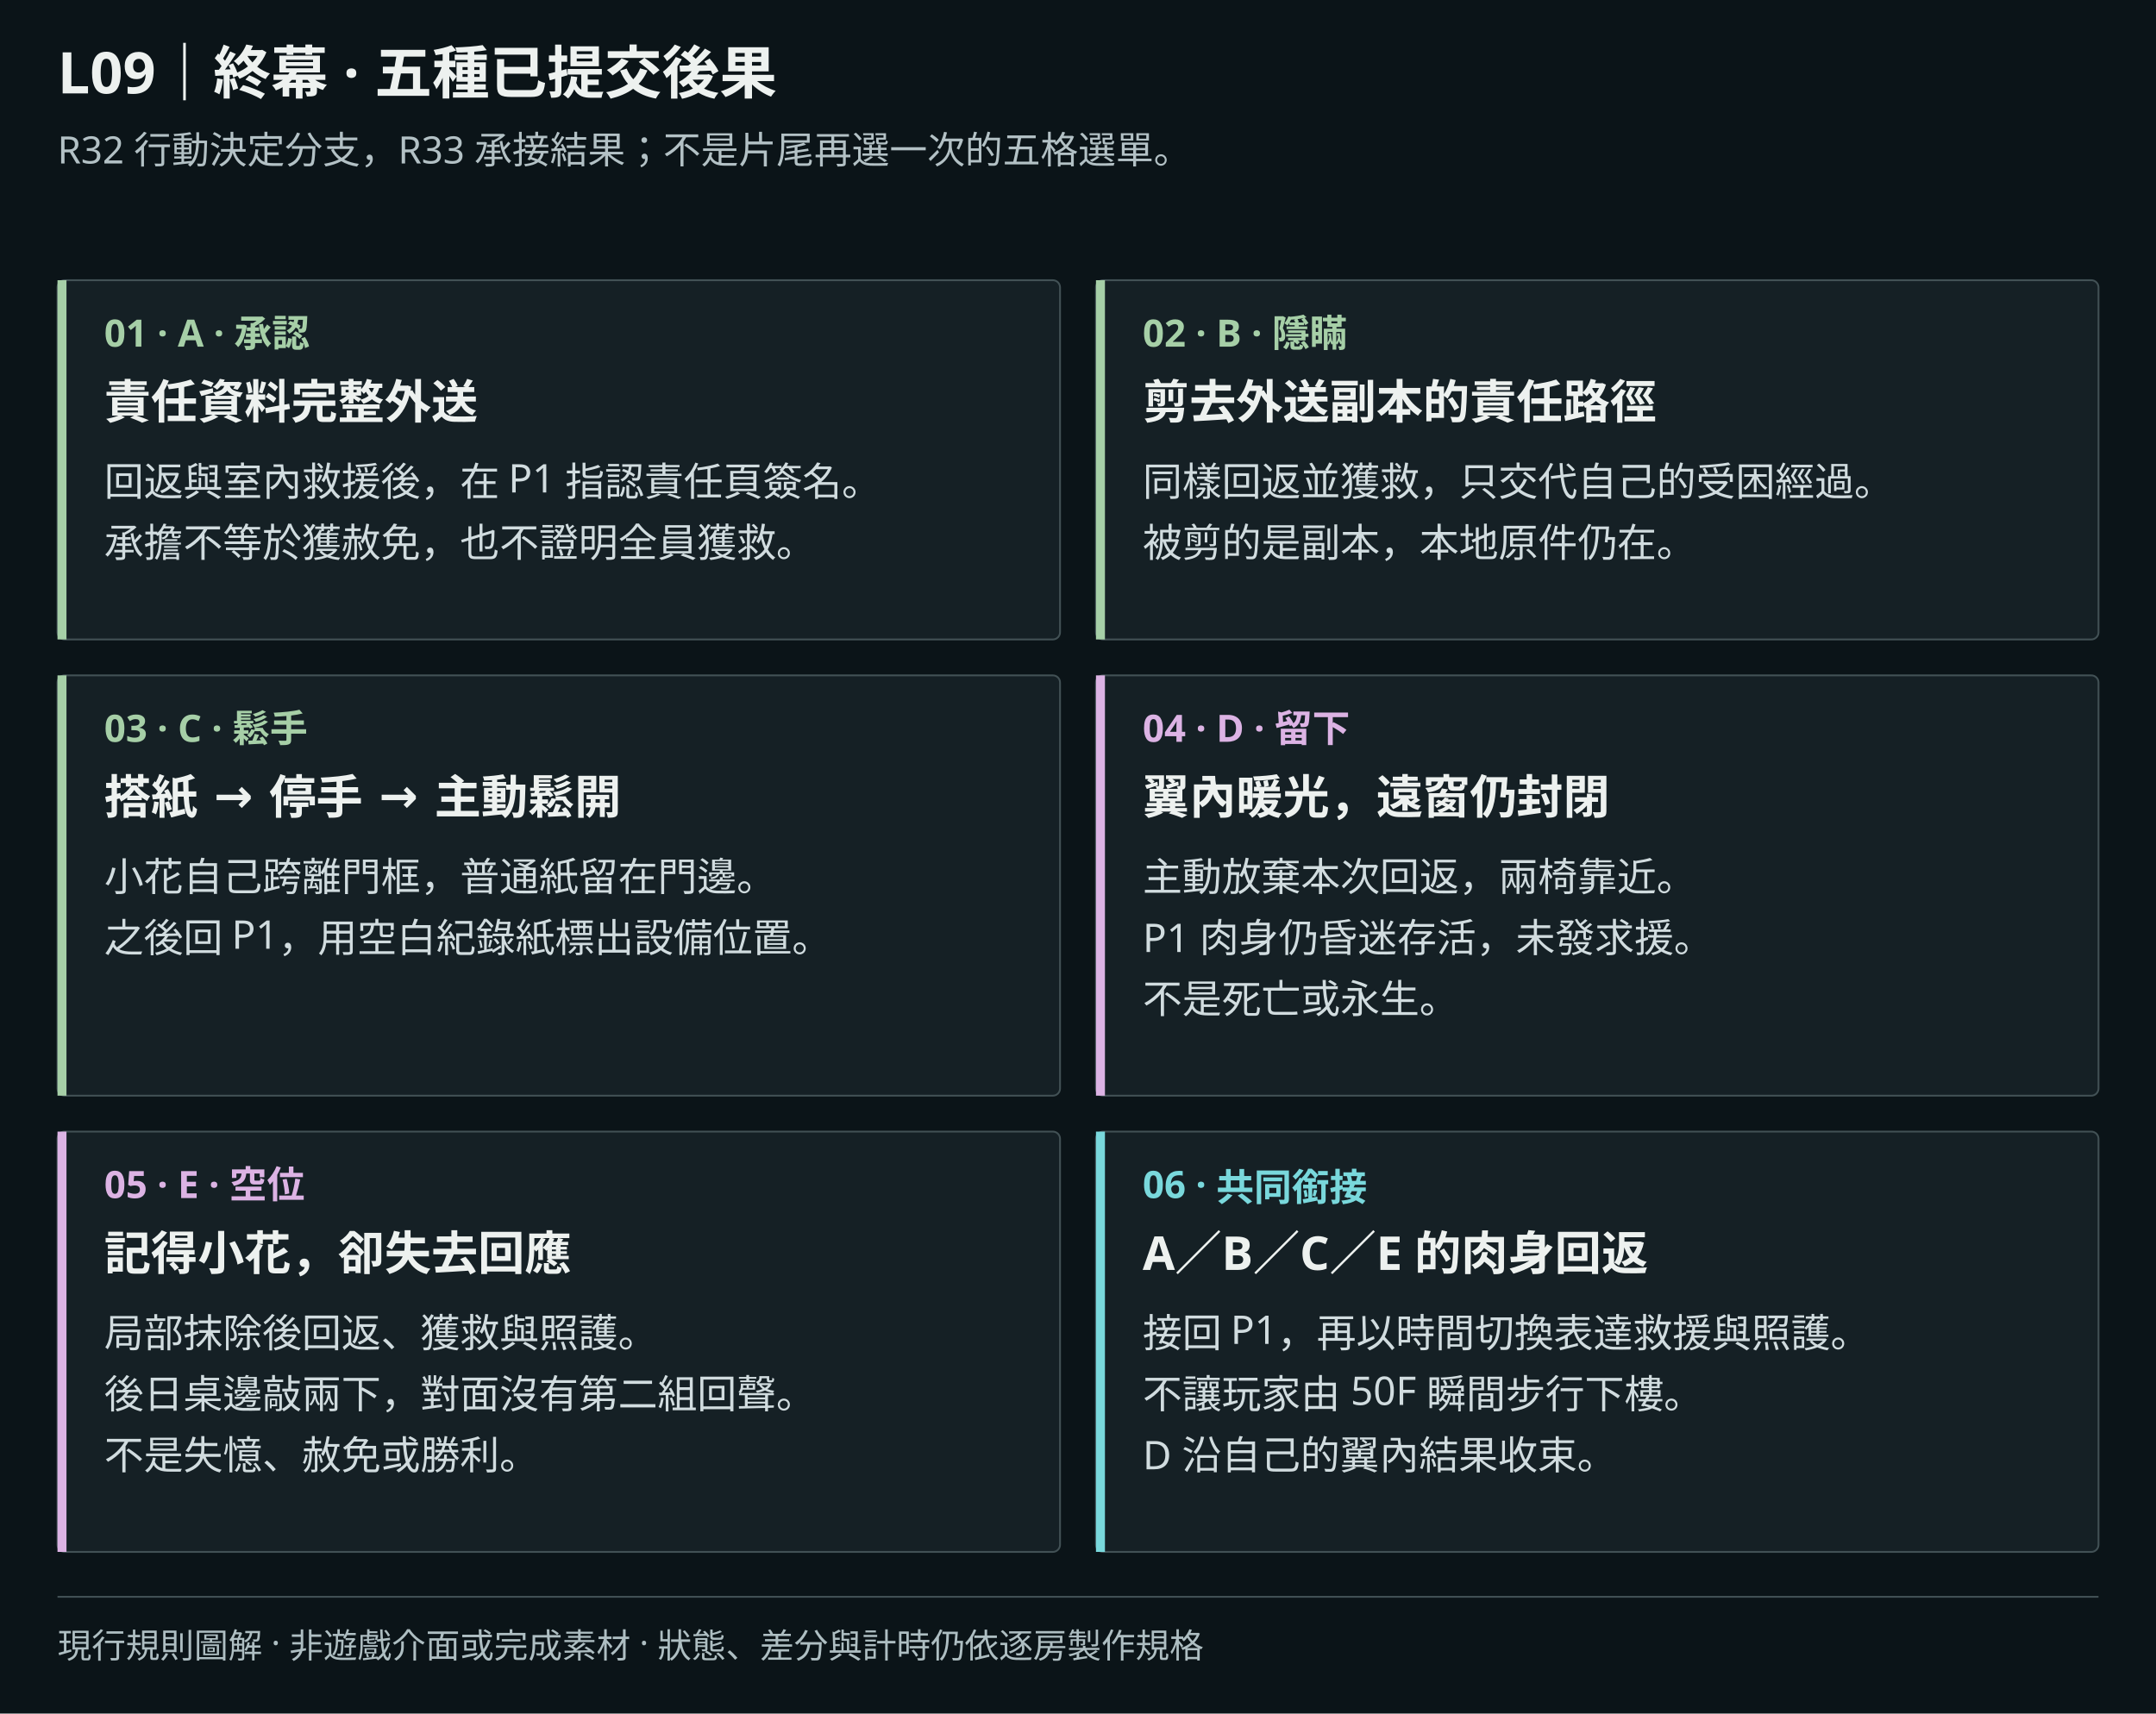
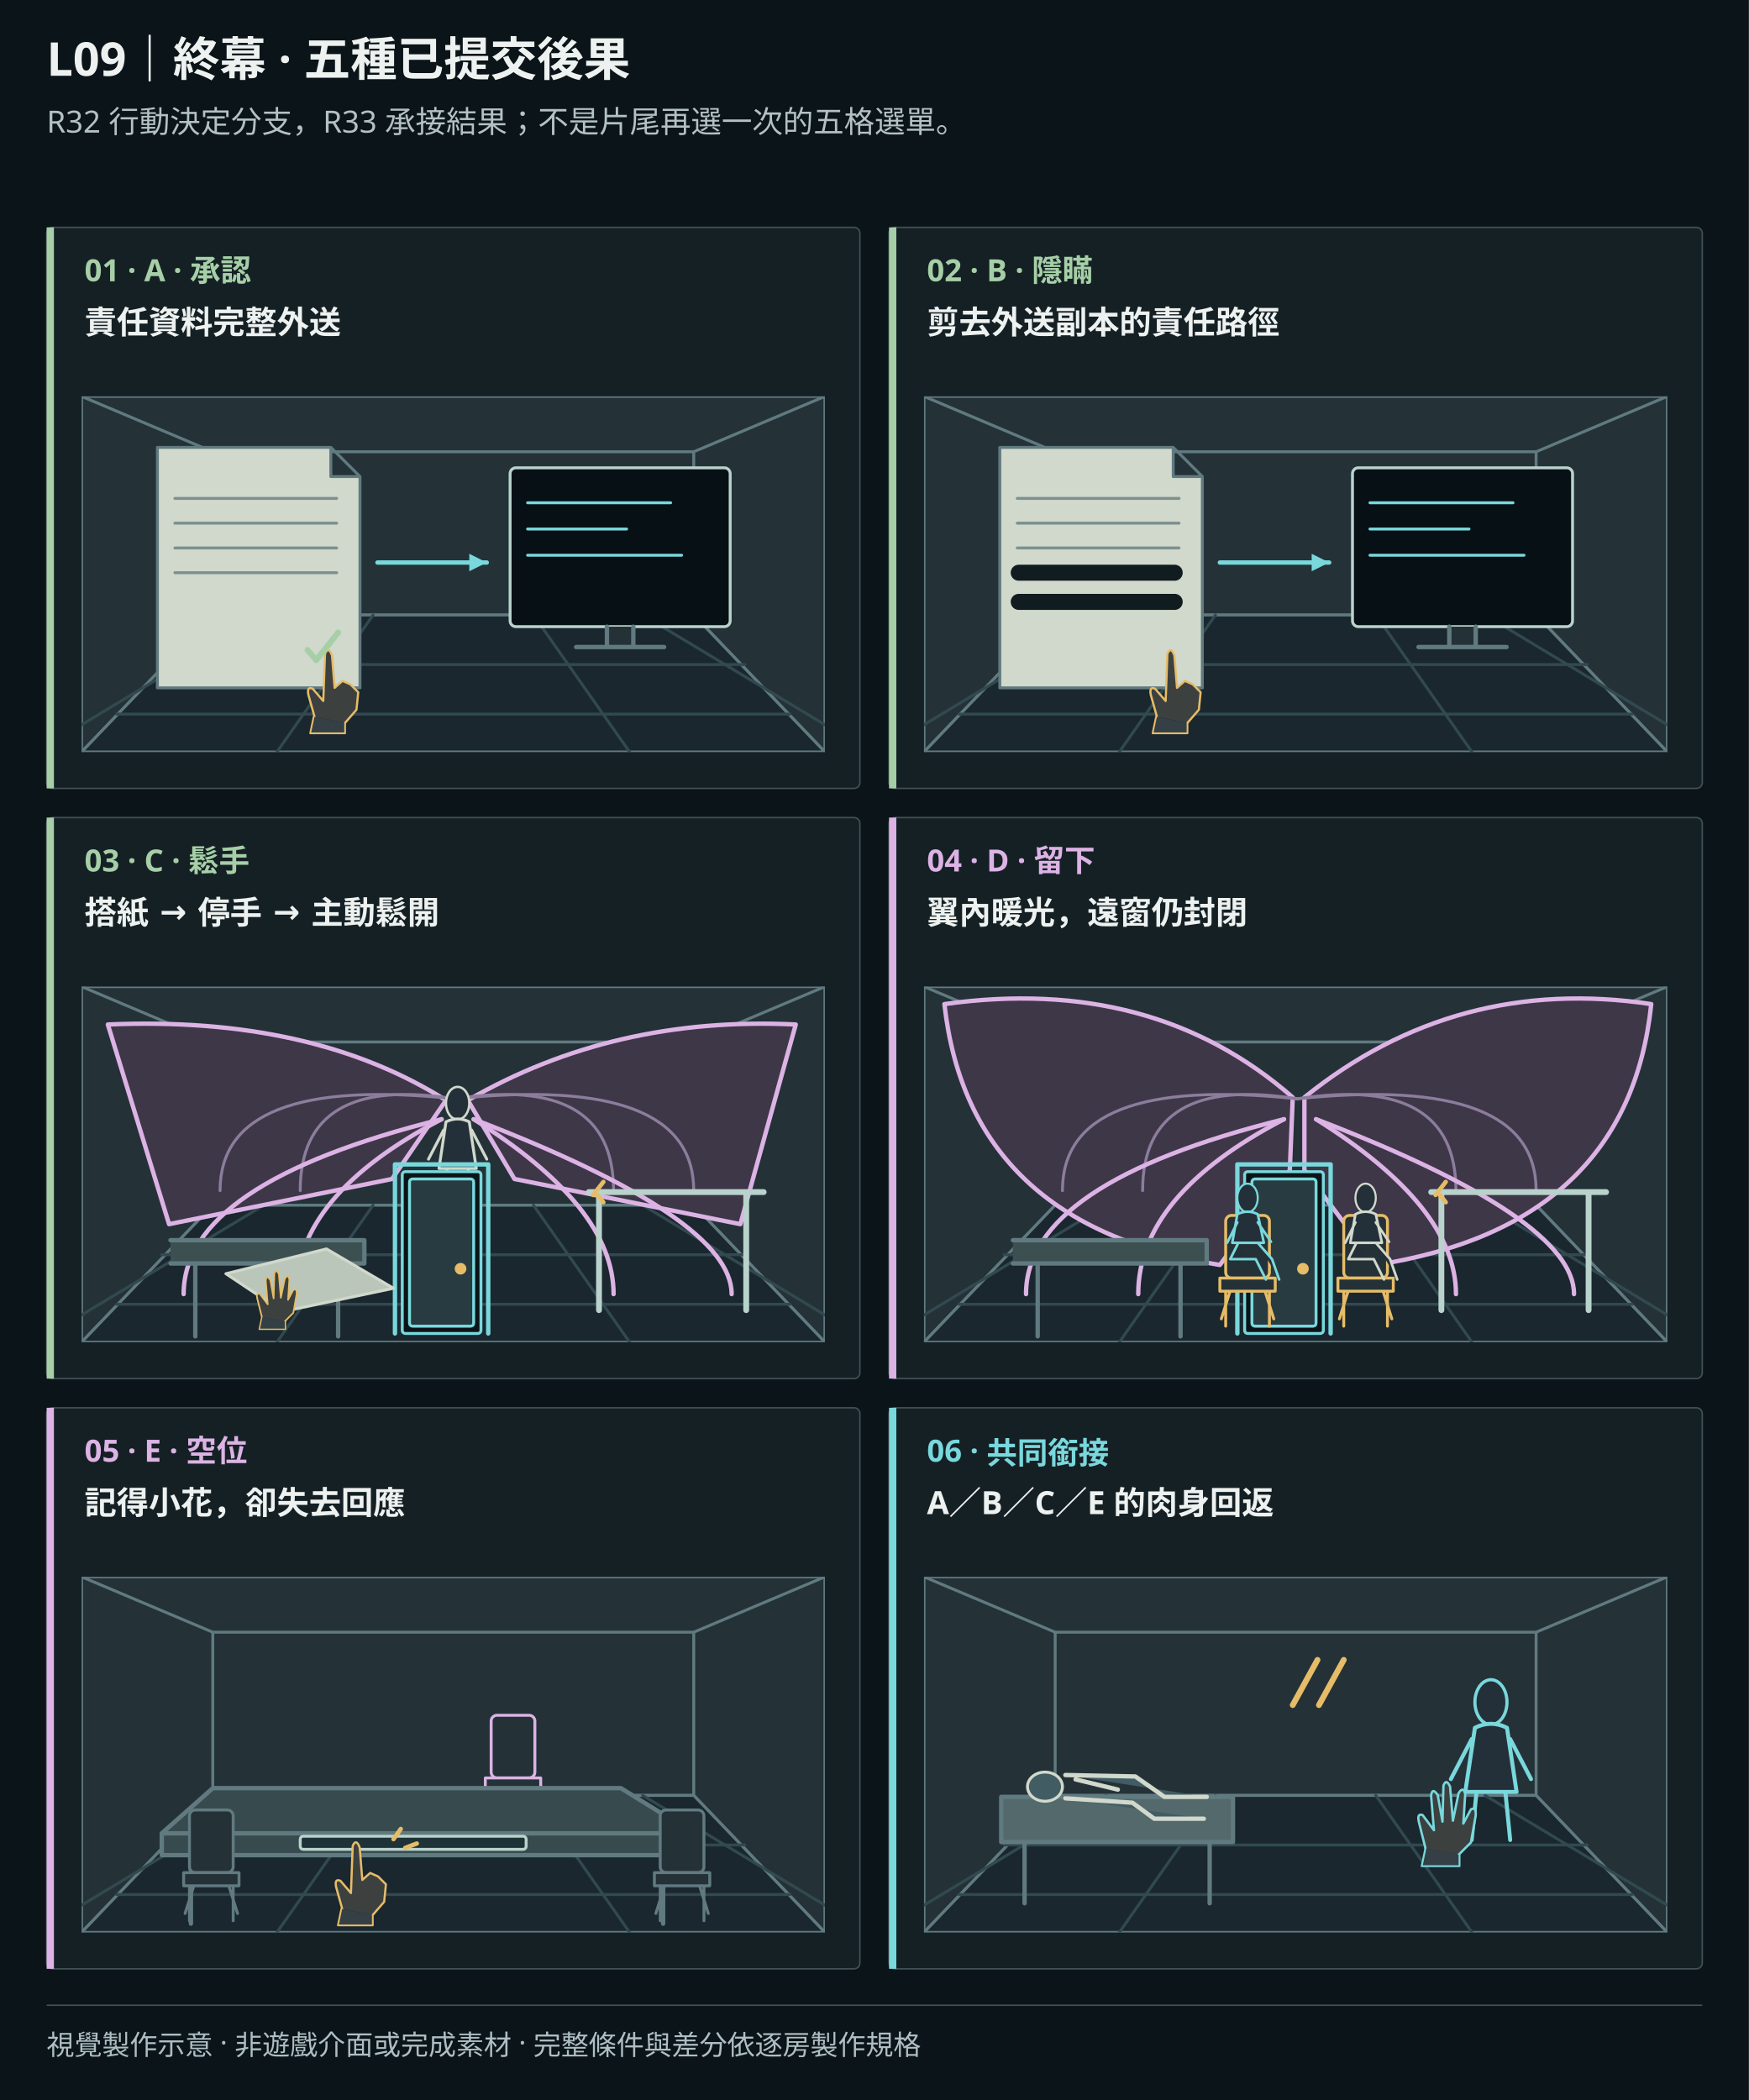
- <svg xmlns="http://www.w3.org/2000/svg" width="1200" height="954" viewBox="0 0 1200 954" role="img" aria-labelledby="title desc">
-   <style>text{font-family:"Microsoft JhengHei","Noto Sans TC",sans-serif;letter-spacing:0}.title{font-size:32px;font-weight:700;fill:#edf1ef}.subtitle{font-size:21px;fill:#b3c1c5}.phase{font-size:21px;font-weight:700}.panel-title{font-size:26px;font-weight:700;fill:#edf1ef}.body{font-size:22px;fill:#d1dcdf}.footer{font-size:19px;fill:#aebec2}</style>
-   <rect width="1200" height="954" fill="#0b1418" />
+ <svg xmlns="http://www.w3.org/2000/svg" width="1200" height="1441" viewBox="0 0 1200 1441" role="img" aria-labelledby="title desc" data-layout="visual-v1">
+   <defs>
+     <marker id="vis-arrow-teal" viewBox="0 0 10 10" refX="9" refY="5" markerWidth="5" markerHeight="5" orient="auto">
+       <path d="M1 1L9 5L1 9Z" fill="#79d8dc" />
+     </marker>
+     <marker id="vis-arrow-gold" viewBox="0 0 10 10" refX="9" refY="5" markerWidth="5" markerHeight="5" orient="auto">
+       <path d="M1 1L9 5L1 9Z" fill="#e6bc68" />
+     </marker>
+     <marker id="vis-arrow-red" viewBox="0 0 10 10" refX="9" refY="5" markerWidth="5" markerHeight="5" orient="auto">
+       <path d="M1 1L9 5L1 9Z" fill="#ffa18b" />
+     </marker>
+     <clipPath id="visual-l09-0">
+       <rect width="510" height="244" />
+     </clipPath>
+     <clipPath id="visual-l09-1">
+       <rect width="510" height="244" />
+     </clipPath>
+     <clipPath id="visual-l09-2">
+       <rect width="510" height="244" />
+     </clipPath>
+     <clipPath id="visual-l09-3">
+       <rect width="510" height="244" />
+     </clipPath>
+     <clipPath id="visual-l09-4">
+       <rect width="510" height="244" />
+     </clipPath>
+     <clipPath id="visual-l09-5">
+       <rect width="510" height="244" />
+     </clipPath>
+   </defs>
+   <style>text{font-family:"Microsoft JhengHei","Noto Sans TC",sans-serif;letter-spacing:0}.title{font-size:32px;font-weight:700;fill:#edf1ef}.subtitle{font-size:21px;fill:#b3c1c5}.phase{font-size:21px;font-weight:700}.panel-title{font-size:22px;font-weight:700;fill:#edf1ef}.footer{font-size:19px;fill:#aebec2}</style>
+   <rect width="1200" height="1441" fill="#0b1418" />
  <text class="title" x="32" y="52">L09｜終幕 · 五種已提交後果</text>
  <text class="subtitle" x="32" y="91">R32 行動決定分支，R33 承接結果；不是片尾再選一次的五格選單。</text>
  <g data-panel="1">
-     <rect x="32" y="156" width="558" height="200" rx="4" fill="#152025" stroke="#425155" />
-     <rect x="32" y="156" width="5" height="200" fill="#a6cfa7" />
+     <rect x="32" y="156" width="558" height="385" rx="4" fill="#152025" stroke="#425155" />
+     <rect x="32" y="156" width="5" height="385" fill="#a6cfa7" />
    <text class="phase" x="58" y="193" fill="#a6cfa7">01 · A · 承認</text>
-     <text class="panel-title" x="58" y="233">責任資料完整外送</text>
-     <text class="body" x="58" y="276">回返與室內救援後，在 P1 指認責任頁簽名。</text>
-     <text class="body" x="58" y="310">承擔不等於獲赦免，也不證明全員獲救。</text>
+     <text class="panel-title" x="58" y="229">責任資料完整外送</text>
+     <g transform="translate(56 272)" clip-path="url(#visual-l09-0)">
+       <g data-visual="L09" data-step="1">
+         <rect x="0" y="0" width="510" height="244" rx="2" fill="#243238" stroke="#607a80" stroke-width="2" />
+         <path d="M0 0L90 38H420L510 0M90 38V150L0 244M420 38V150L510 244M90 150H420" fill="none" stroke="#607a80" stroke-width="2" stroke-linecap="round" stroke-linejoin="round" />
+         <path d="M0 244L90 150H420L510 244Z" fill="#1a272e" stroke="#607a80" stroke-width="2" stroke-linecap="round" stroke-linejoin="round" />
+         <path d="M125 150L-31 244" fill="none" stroke="#31494f" stroke-width="2" stroke-linecap="round" stroke-linejoin="round" />
+         <path d="M200 150L134 244" fill="none" stroke="#31494f" stroke-width="2" stroke-linecap="round" stroke-linejoin="round" />
+         <path d="M310 150L376 244" fill="none" stroke="#31494f" stroke-width="2" stroke-linecap="round" stroke-linejoin="round" />
+         <path d="M385 150L541 244" fill="none" stroke="#31494f" stroke-width="2" stroke-linecap="round" stroke-linejoin="round" />
+         <path d="M55 184H455M24 218H486" fill="none" stroke="#31494f" stroke-width="2" stroke-linecap="round" stroke-linejoin="round" />
+         <path d="M52 35h119l20 20v145h-139ZM171 35v20h20" fill="#d1d8cc" stroke="#607a80" stroke-width="2" stroke-linecap="round" stroke-linejoin="round" />
+         <path d="M64 70h111" fill="none" stroke="#7c918e" stroke-width="2" stroke-linecap="round" stroke-linejoin="round" />
+         <path d="M64 87h111" fill="none" stroke="#7c918e" stroke-width="2" stroke-linecap="round" stroke-linejoin="round" />
+         <path d="M64 104h111" fill="none" stroke="#7c918e" stroke-width="2" stroke-linecap="round" stroke-linejoin="round" />
+         <path d="M64 121h111" fill="none" stroke="#7c918e" stroke-width="2" stroke-linecap="round" stroke-linejoin="round" />
+         <rect x="294" y="49" width="151" height="109" rx="4" fill="#071015" stroke="#b9d3cc" stroke-width="2" />
+         <path d="M360.44 158v14h-21.14h60.4h-21.14v-14" fill="#243238" stroke="#607a80" stroke-width="3" stroke-linecap="round" stroke-linejoin="round" />
+         <path d="M306 73h98.15m-98.15 18h67.95m-67.95 18h105.7" fill="none" stroke="#79d8dc" stroke-width="2" stroke-linecap="round" stroke-linejoin="round" />
+         <path d="M203 114H278" fill="none" stroke="#79d8dc" stroke-width="3" stroke-linecap="round" stroke-linejoin="round" marker-end="url(#vis-arrow-teal)" />
+         <g transform="translate(173 191) scale(0.6)">
+           <path d="M-22 48L-29 23Q-31 13-24 16L-12 30L-10 -24Q-6 -33-2 -22L1 15L10 7L19 11L28 20L26 40L13 55" fill="#3c4140" stroke="#e6bc68" stroke-width="2.5" stroke-linecap="round" stroke-linejoin="round" />
+           <path d="M-23 48L-27 67H13L13 55" fill="#344046" stroke="#e6bc68" stroke-width="2" stroke-linecap="round" stroke-linejoin="round" />
+         </g>
+         <path d="M155 174l6 7 15 -19" fill="none" stroke="#a6cfa7" stroke-width="4" stroke-linecap="round" stroke-linejoin="round" />
+       </g>
+     </g>
  </g>
  <g data-panel="2">
-     <rect x="610" y="156" width="558" height="200" rx="4" fill="#152025" stroke="#425155" />
-     <rect x="610" y="156" width="5" height="200" fill="#a6cfa7" />
+     <rect x="610" y="156" width="558" height="385" rx="4" fill="#152025" stroke="#425155" />
+     <rect x="610" y="156" width="5" height="385" fill="#a6cfa7" />
    <text class="phase" x="636" y="193" fill="#a6cfa7">02 · B · 隱瞞</text>
-     <text class="panel-title" x="636" y="233">剪去外送副本的責任路徑</text>
-     <text class="body" x="636" y="276">同樣回返並獲救，只交代自己的受困經過。</text>
-     <text class="body" x="636" y="310">被剪的是副本，本地原件仍在。</text>
+     <text class="panel-title" x="636" y="229">剪去外送副本的責任路徑</text>
+     <g transform="translate(634 272)" clip-path="url(#visual-l09-1)">
+       <g data-visual="L09" data-step="2">
+         <rect x="0" y="0" width="510" height="244" rx="2" fill="#243238" stroke="#607a80" stroke-width="2" />
+         <path d="M0 0L90 38H420L510 0M90 38V150L0 244M420 38V150L510 244M90 150H420" fill="none" stroke="#607a80" stroke-width="2" stroke-linecap="round" stroke-linejoin="round" />
+         <path d="M0 244L90 150H420L510 244Z" fill="#1a272e" stroke="#607a80" stroke-width="2" stroke-linecap="round" stroke-linejoin="round" />
+         <path d="M125 150L-31 244" fill="none" stroke="#31494f" stroke-width="2" stroke-linecap="round" stroke-linejoin="round" />
+         <path d="M200 150L134 244" fill="none" stroke="#31494f" stroke-width="2" stroke-linecap="round" stroke-linejoin="round" />
+         <path d="M310 150L376 244" fill="none" stroke="#31494f" stroke-width="2" stroke-linecap="round" stroke-linejoin="round" />
+         <path d="M385 150L541 244" fill="none" stroke="#31494f" stroke-width="2" stroke-linecap="round" stroke-linejoin="round" />
+         <path d="M55 184H455M24 218H486" fill="none" stroke="#31494f" stroke-width="2" stroke-linecap="round" stroke-linejoin="round" />
+         <path d="M52 35h119l20 20v145h-139ZM171 35v20h20" fill="#d1d8cc" stroke="#607a80" stroke-width="2" stroke-linecap="round" stroke-linejoin="round" />
+         <path d="M64 70h111" fill="none" stroke="#7c918e" stroke-width="2" stroke-linecap="round" stroke-linejoin="round" />
+         <path d="M64 87h111" fill="none" stroke="#7c918e" stroke-width="2" stroke-linecap="round" stroke-linejoin="round" />
+         <path d="M64 104h111" fill="none" stroke="#7c918e" stroke-width="2" stroke-linecap="round" stroke-linejoin="round" />
+         <path d="M64 121h111" fill="none" stroke="#7c918e" stroke-width="2" stroke-linecap="round" stroke-linejoin="round" />
+         <rect x="294" y="49" width="151" height="109" rx="4" fill="#071015" stroke="#b9d3cc" stroke-width="2" />
+         <path d="M360.44 158v14h-21.14h60.4h-21.14v-14" fill="#243238" stroke="#607a80" stroke-width="3" stroke-linecap="round" stroke-linejoin="round" />
+         <path d="M306 73h98.15m-98.15 18h67.95m-67.95 18h105.7" fill="none" stroke="#79d8dc" stroke-width="2" stroke-linecap="round" stroke-linejoin="round" />
+         <path d="M203 114H278" fill="none" stroke="#79d8dc" stroke-width="3" stroke-linecap="round" stroke-linejoin="round" marker-end="url(#vis-arrow-teal)" />
+         <g transform="translate(173 191) scale(0.6)">
+           <path d="M-22 48L-29 23Q-31 13-24 16L-12 30L-10 -24Q-6 -33-2 -22L1 15L10 7L19 11L28 20L26 40L13 55" fill="#3c4140" stroke="#e6bc68" stroke-width="2.5" stroke-linecap="round" stroke-linejoin="round" />
+           <path d="M-23 48L-27 67H13L13 55" fill="#344046" stroke="#e6bc68" stroke-width="2" stroke-linecap="round" stroke-linejoin="round" />
+         </g>
+         <path d="M65 121H172M65 141H172" fill="none" stroke="#111c21" stroke-width="11" stroke-linecap="round" stroke-linejoin="round" />
+       </g>
+     </g>
  </g>
  <g data-panel="3">
-     <rect x="32" y="376" width="558" height="234" rx="4" fill="#152025" stroke="#425155" />
-     <rect x="32" y="376" width="5" height="234" fill="#a6cfa7" />
-     <text class="phase" x="58" y="413" fill="#a6cfa7">03 · C · 鬆手</text>
-     <text class="panel-title" x="58" y="453">搭紙 → 停手 → 主動鬆開</text>
-     <text class="body" x="58" y="496">小花自己跨離門框，普通紙留在門邊。</text>
-     <text class="body" x="58" y="530">之後回 P1，用空白紀錄紙標出設備位置。</text>
+     <rect x="32" y="561" width="558" height="385" rx="4" fill="#152025" stroke="#425155" />
+     <rect x="32" y="561" width="5" height="385" fill="#a6cfa7" />
+     <text class="phase" x="58" y="598" fill="#a6cfa7">03 · C · 鬆手</text>
+     <text class="panel-title" x="58" y="634">搭紙 → 停手 → 主動鬆開</text>
+     <g transform="translate(56 677)" clip-path="url(#visual-l09-2)">
+       <g data-visual="L09" data-step="3">
+         <rect x="0" y="0" width="510" height="244" rx="2" fill="#243238" stroke="#607a80" stroke-width="2" />
+         <path d="M0 0L90 38H420L510 0M90 38V150L0 244M420 38V150L510 244M90 150H420" fill="none" stroke="#607a80" stroke-width="2" stroke-linecap="round" stroke-linejoin="round" />
+         <path d="M0 244L90 150H420L510 244Z" fill="#1a272e" stroke="#607a80" stroke-width="2" stroke-linecap="round" stroke-linejoin="round" />
+         <path d="M125 150L-31 244" fill="none" stroke="#31494f" stroke-width="2" stroke-linecap="round" stroke-linejoin="round" />
+         <path d="M200 150L134 244" fill="none" stroke="#31494f" stroke-width="2" stroke-linecap="round" stroke-linejoin="round" />
+         <path d="M310 150L376 244" fill="none" stroke="#31494f" stroke-width="2" stroke-linecap="round" stroke-linejoin="round" />
+         <path d="M385 150L541 244" fill="none" stroke="#31494f" stroke-width="2" stroke-linecap="round" stroke-linejoin="round" />
+         <path d="M55 184H455M24 218H486" fill="none" stroke="#31494f" stroke-width="2" stroke-linecap="round" stroke-linejoin="round" />
+         <path d="M250 78Q158 20 18 26L60 163L213 132ZM265 78Q365 20 490 26L452 163L297 132Z" fill="#3e3748" stroke="#dcb3e4" stroke-width="3" stroke-linecap="round" stroke-linejoin="round" />
+         <path d="M256 77Q95 60 95 140" fill="none" stroke="#8c7d9c" stroke-width="2" stroke-linecap="round" stroke-linejoin="round" />
+         <path d="M256 77Q150 60 150 140" fill="none" stroke="#8c7d9c" stroke-width="2" stroke-linecap="round" stroke-linejoin="round" />
+         <path d="M256 77Q365 60 365 140" fill="none" stroke="#8c7d9c" stroke-width="2" stroke-linecap="round" stroke-linejoin="round" />
+         <path d="M256 77Q420 60 420 140" fill="none" stroke="#8c7d9c" stroke-width="2" stroke-linecap="round" stroke-linejoin="round" />
+         <g data-human-posture="stand">
+           <g transform="translate(258 80) scale(0.8)">
+             <ellipse cx="0" cy="0" rx="10" ry="14" fill="#243039" stroke="#d1d8cc" stroke-width="2" />
+             <path d="M-10 16Q0 11 10 16L16 56H-16ZM-12 23L-25 48M12 23L25 48M-9 56L-12 86M9 56L12 86" fill="#243039" stroke="#d1d8cc" stroke-width="2.5" stroke-linecap="round" stroke-linejoin="round" />
+           </g>
+         </g>
+         <path d="M247 91Q70 135 70 211" fill="none" stroke="#dcb3e4" stroke-width="3" stroke-linecap="round" stroke-linejoin="round" data-moth-tendril="1" />
+         <path d="M247 91Q147 143 147 211" fill="none" stroke="#dcb3e4" stroke-width="3" stroke-linecap="round" stroke-linejoin="round" data-moth-tendril="2" />
+         <path d="M269 91Q365 151 365 211" fill="none" stroke="#dcb3e4" stroke-width="3" stroke-linecap="round" stroke-linejoin="round" data-moth-tendril="3" />
+         <path d="M269 91Q446 159 446 211" fill="none" stroke="#dcb3e4" stroke-width="3" stroke-linecap="round" stroke-linejoin="round" data-moth-tendril="4" />
+         <path d="M61 174H194V190H61M78 191V240M176 191V240" fill="#3d5051" stroke="#607a80" stroke-width="3" stroke-linecap="round" stroke-linejoin="round" />
+         <rect x="220" y="127" width="54" height="111" rx="2" fill="#0b1418" stroke="#79d8dc" stroke-width="2" />
+         <path d="M215 238V122h64v116" fill="none" stroke="#79d8dc" stroke-width="3" stroke-linecap="round" stroke-linejoin="round" />
+         <rect x="225" y="132" width="44" height="101" rx="2" fill="#283b40" stroke="#79d8dc" stroke-width="2" />
+         <ellipse cx="260" cy="193.6" rx="3" ry="3" fill="#e6bc68" stroke="#e6bc68" stroke-width="2" />
+         <path d="M348 141H468M355 141V222M456 141V222" fill="none" stroke="#b9d3cc" stroke-width="4" stroke-linecap="round" stroke-linejoin="round" />
+         <path d="M351 143l7 -9m-4 9l4 5" fill="none" stroke="#e6bc68" stroke-width="3" stroke-linecap="round" stroke-linejoin="round" />
+         <path d="M99 197l69 -17 46 27 -76 16Z" fill="#bbc6bb" stroke="#d1d8cc" stroke-width="2" stroke-linecap="round" stroke-linejoin="round" />
+         <g transform="translate(134 205) scale(0.45)">
+           <path d="M-23 48L-30 20Q-32 11-26 13L-14 29L-17 -7Q-16 -17-10 -8L-5 20L-4 -18Q-1 -26 3 -17L6 19L12 -10Q17 -18 19 -9L17 22L25 7Q31 4 30 14L25 42L12 55" fill="#3c4140" stroke="#e6bc68" stroke-width="2.5" stroke-linecap="round" stroke-linejoin="round" />
+           <path d="M-23 48L-27 67H13L13 55" fill="#344046" stroke="#e6bc68" stroke-width="2" stroke-linecap="round" stroke-linejoin="round" />
+         </g>
+       </g>
+     </g>
  </g>
  <g data-panel="4">
-     <rect x="610" y="376" width="558" height="234" rx="4" fill="#152025" stroke="#425155" />
-     <rect x="610" y="376" width="5" height="234" fill="#dcb3e4" />
-     <text class="phase" x="636" y="413" fill="#dcb3e4">04 · D · 留下</text>
-     <text class="panel-title" x="636" y="453">翼內暖光，遠窗仍封閉</text>
-     <text class="body" x="636" y="496">主動放棄本次回返，兩椅靠近。</text>
-     <text class="body" x="636" y="530">P1 肉身仍昏迷存活，未發求援。</text>
-     <text class="body" x="636" y="564">不是死亡或永生。</text>
+     <rect x="610" y="561" width="558" height="385" rx="4" fill="#152025" stroke="#425155" />
+     <rect x="610" y="561" width="5" height="385" fill="#dcb3e4" />
+     <text class="phase" x="636" y="598" fill="#dcb3e4">04 · D · 留下</text>
+     <text class="panel-title" x="636" y="634">翼內暖光，遠窗仍封閉</text>
+     <g transform="translate(634 677)" clip-path="url(#visual-l09-3)">
+       <g data-visual="L09" data-step="4">
+         <rect x="0" y="0" width="510" height="244" rx="2" fill="#243238" stroke="#607a80" stroke-width="2" />
+         <path d="M0 0L90 38H420L510 0M90 38V150L0 244M420 38V150L510 244M90 150H420" fill="none" stroke="#607a80" stroke-width="2" stroke-linecap="round" stroke-linejoin="round" />
+         <path d="M0 244L90 150H420L510 244Z" fill="#1a272e" stroke="#607a80" stroke-width="2" stroke-linecap="round" stroke-linejoin="round" />
+         <path d="M125 150L-31 244" fill="none" stroke="#31494f" stroke-width="2" stroke-linecap="round" stroke-linejoin="round" />
+         <path d="M200 150L134 244" fill="none" stroke="#31494f" stroke-width="2" stroke-linecap="round" stroke-linejoin="round" />
+         <path d="M310 150L376 244" fill="none" stroke="#31494f" stroke-width="2" stroke-linecap="round" stroke-linejoin="round" />
+         <path d="M385 150L541 244" fill="none" stroke="#31494f" stroke-width="2" stroke-linecap="round" stroke-linejoin="round" />
+         <path d="M55 184H455M24 218H486" fill="none" stroke="#31494f" stroke-width="2" stroke-linecap="round" stroke-linejoin="round" />
+         <path d="M253 76Q157 -8 14 12Q31 164 203 191L251 126ZM261 76Q365 -8 499 12Q483 164 310 191L261 126Z" fill="#3e3748" stroke="#dcb3e4" stroke-width="3" stroke-linecap="round" stroke-linejoin="round" />
+         <path d="M256 77Q95 60 95 140" fill="none" stroke="#8c7d9c" stroke-width="2" stroke-linecap="round" stroke-linejoin="round" />
+         <path d="M256 77Q150 60 150 140" fill="none" stroke="#8c7d9c" stroke-width="2" stroke-linecap="round" stroke-linejoin="round" />
+         <path d="M256 77Q365 60 365 140" fill="none" stroke="#8c7d9c" stroke-width="2" stroke-linecap="round" stroke-linejoin="round" />
+         <path d="M256 77Q420 60 420 140" fill="none" stroke="#8c7d9c" stroke-width="2" stroke-linecap="round" stroke-linejoin="round" />
+         <path d="M247 91Q70 135 70 211" fill="none" stroke="#dcb3e4" stroke-width="3" stroke-linecap="round" stroke-linejoin="round" data-moth-tendril="1" />
+         <path d="M247 91Q147 143 147 211" fill="none" stroke="#dcb3e4" stroke-width="3" stroke-linecap="round" stroke-linejoin="round" data-moth-tendril="2" />
+         <path d="M269 91Q365 151 365 211" fill="none" stroke="#dcb3e4" stroke-width="3" stroke-linecap="round" stroke-linejoin="round" data-moth-tendril="3" />
+         <path d="M269 91Q446 159 446 211" fill="none" stroke="#dcb3e4" stroke-width="3" stroke-linecap="round" stroke-linejoin="round" data-moth-tendril="4" />
+         <path d="M61 174H194V190H61M78 191V240M176 191V240" fill="#3d5051" stroke="#607a80" stroke-width="3" stroke-linecap="round" stroke-linejoin="round" />
+         <rect x="220" y="127" width="54" height="111" rx="2" fill="#0b1418" stroke="#79d8dc" stroke-width="2" />
+         <path d="M215 238V122h64v116" fill="none" stroke="#79d8dc" stroke-width="3" stroke-linecap="round" stroke-linejoin="round" />
+         <rect x="225" y="132" width="44" height="101" rx="2" fill="#283b40" stroke="#79d8dc" stroke-width="2" />
+         <ellipse cx="260" cy="193.6" rx="3" ry="3" fill="#e6bc68" stroke="#e6bc68" stroke-width="2" />
+         <path d="M348 141H468M355 141V222M456 141V222" fill="none" stroke="#b9d3cc" stroke-width="4" stroke-linecap="round" stroke-linejoin="round" />
+         <path d="M351 143l7 -9m-4 9l4 5" fill="none" stroke="#e6bc68" stroke-width="3" stroke-linecap="round" stroke-linejoin="round" />
+         <g transform="translate(207 157) scale(1)">
+           <rect x="0" y="0" width="30" height="43" rx="4" fill="#243238" stroke="#e6bc68" stroke-width="2" />
+           <path d="M-4 43H34V52H-4ZM0 52V76M30 52V76M3 52L-3 71M27 52L33 71" fill="#243238" stroke="#e6bc68" stroke-width="2" stroke-linecap="round" stroke-linejoin="round" />
+         </g>
+         <g transform="translate(288 157) scale(1)">
+           <rect x="0" y="0" width="30" height="43" rx="4" fill="#243238" stroke="#e6bc68" stroke-width="2" />
+           <path d="M-4 43H34V52H-4ZM0 52V76M30 52V76M3 52L-3 71M27 52L33 71" fill="#243238" stroke="#e6bc68" stroke-width="2" stroke-linecap="round" stroke-linejoin="round" />
+         </g>
+         <g data-human-posture="sit">
+           <g transform="translate(222 145) scale(0.7)">
+             <ellipse cx="0" cy="0" rx="10" ry="14" fill="#243039" stroke="#79d8dc" stroke-width="2" />
+             <path d="M-10 16Q0 11 10 16L16 44H-15ZM-10 24L-20 44M10 24L23 43M-9 44L-17 60H8L18 80M10 44L24 60L31 80" fill="#243039" stroke="#79d8dc" stroke-width="2.5" stroke-linecap="round" stroke-linejoin="round" />
+           </g>
+         </g>
+         <g data-human-posture="sit">
+           <g transform="translate(303 145) scale(0.7)">
+             <ellipse cx="0" cy="0" rx="10" ry="14" fill="#243039" stroke="#d1d8cc" stroke-width="2" />
+             <path d="M-10 16Q0 11 10 16L16 44H-15ZM-10 24L-20 44M10 24L23 43M-9 44L-17 60H8L18 80M10 44L24 60L31 80" fill="#243039" stroke="#d1d8cc" stroke-width="2.5" stroke-linecap="round" stroke-linejoin="round" />
+           </g>
+         </g>
+       </g>
+     </g>
  </g>
  <g data-panel="5">
-     <rect x="32" y="630" width="558" height="234" rx="4" fill="#152025" stroke="#425155" />
-     <rect x="32" y="630" width="5" height="234" fill="#dcb3e4" />
-     <text class="phase" x="58" y="667" fill="#dcb3e4">05 · E · 空位</text>
-     <text class="panel-title" x="58" y="707">記得小花，卻失去回應</text>
-     <text class="body" x="58" y="750">局部抹除後回返、獲救與照護。</text>
-     <text class="body" x="58" y="784">後日桌邊敲兩下，對面沒有第二組回聲。</text>
-     <text class="body" x="58" y="818">不是失憶、赦免或勝利。</text>
+     <rect x="32" y="966" width="558" height="385" rx="4" fill="#152025" stroke="#425155" />
+     <rect x="32" y="966" width="5" height="385" fill="#dcb3e4" />
+     <text class="phase" x="58" y="1003" fill="#dcb3e4">05 · E · 空位</text>
+     <text class="panel-title" x="58" y="1039">記得小花，卻失去回應</text>
+     <g transform="translate(56 1082)" clip-path="url(#visual-l09-4)">
+       <g data-visual="L09" data-step="5">
+         <rect x="0" y="0" width="510" height="244" rx="2" fill="#243238" stroke="#607a80" stroke-width="2" />
+         <path d="M0 0L90 38H420L510 0M90 38V150L0 244M420 38V150L510 244M90 150H420" fill="none" stroke="#607a80" stroke-width="2" stroke-linecap="round" stroke-linejoin="round" />
+         <path d="M0 244L90 150H420L510 244Z" fill="#1a272e" stroke="#607a80" stroke-width="2" stroke-linecap="round" stroke-linejoin="round" />
+         <path d="M125 150L-31 244" fill="none" stroke="#31494f" stroke-width="2" stroke-linecap="round" stroke-linejoin="round" />
+         <path d="M200 150L134 244" fill="none" stroke="#31494f" stroke-width="2" stroke-linecap="round" stroke-linejoin="round" />
+         <path d="M310 150L376 244" fill="none" stroke="#31494f" stroke-width="2" stroke-linecap="round" stroke-linejoin="round" />
+         <path d="M385 150L541 244" fill="none" stroke="#31494f" stroke-width="2" stroke-linecap="round" stroke-linejoin="round" />
+         <path d="M55 184H455M24 218H486" fill="none" stroke="#31494f" stroke-width="2" stroke-linecap="round" stroke-linejoin="round" />
+         <g transform="translate(281 95) scale(1)">
+           <rect x="0" y="0" width="30" height="43" rx="4" fill="#243238" stroke="#dcb3e4" stroke-width="2" />
+           <path d="M-4 43H34V52H-4ZM0 52V76M30 52V76M3 52L-3 71M27 52L33 71" fill="#243238" stroke="#dcb3e4" stroke-width="2" stroke-linecap="round" stroke-linejoin="round" />
+         </g>
+         <path d="M90 145L370 145L420 176H55ZM55 176H420V191H55ZM75 191V238M399 191V238" fill="#374b4f" stroke="#607a80" stroke-width="3" stroke-linecap="round" stroke-linejoin="round" />
+         <rect x="150" y="178" width="155" height="9" rx="2" fill="#1f3237" stroke="#b9d3cc" stroke-width="2" />
+         <g transform="translate(74 160) scale(1)">
+           <rect x="0" y="0" width="30" height="43" rx="4" fill="#243238" stroke="#607a80" stroke-width="2" />
+           <path d="M-4 43H34V52H-4ZM0 52V76M30 52V76M3 52L-3 71M27 52L33 71" fill="#243238" stroke="#607a80" stroke-width="2" stroke-linecap="round" stroke-linejoin="round" />
+         </g>
+         <g transform="translate(397 160) scale(1)">
+           <rect x="0" y="0" width="30" height="43" rx="4" fill="#243238" stroke="#607a80" stroke-width="2" />
+           <path d="M-4 43H34V52H-4ZM0 52V76M30 52V76M3 52L-3 71M27 52L33 71" fill="#243238" stroke="#607a80" stroke-width="2" stroke-linecap="round" stroke-linejoin="round" />
+         </g>
+         <g transform="translate(192 199) scale(0.6)">
+           <path d="M-22 48L-29 23Q-31 13-24 16L-12 30L-10 -24Q-6 -33-2 -22L1 15L10 7L19 11L28 20L26 40L13 55" fill="#3c4140" stroke="#e6bc68" stroke-width="2.5" stroke-linecap="round" stroke-linejoin="round" />
+           <path d="M-23 48L-27 67H13L13 55" fill="#344046" stroke="#e6bc68" stroke-width="2" stroke-linecap="round" stroke-linejoin="round" />
+         </g>
+         <path d="M214 180l5 -7m3 13l8 -3" fill="none" stroke="#e6bc68" stroke-width="3" stroke-linecap="round" stroke-linejoin="round" />
+       </g>
+     </g>
  </g>
  <g data-panel="6">
-     <rect x="610" y="630" width="558" height="234" rx="4" fill="#152025" stroke="#425155" />
-     <rect x="610" y="630" width="5" height="234" fill="#79d8dc" />
-     <text class="phase" x="636" y="667" fill="#79d8dc">06 · 共同銜接</text>
-     <text class="panel-title" x="636" y="707">A／B／C／E 的肉身回返</text>
-     <text class="body" x="636" y="750">接回 P1，再以時間切換表達救援與照護。</text>
-     <text class="body" x="636" y="784">不讓玩家由 50F 瞬間步行下樓。</text>
-     <text class="body" x="636" y="818">D 沿自己的翼內結果收束。</text>
-   </g>
-   <path d="M32 889H1168" stroke="#425155" />
-   <text class="footer" x="32" y="923">現行規則圖解 · 非遊戲介面或完成素材 · 狀態、差分與計時仍依逐房製作規格</text>
+     <rect x="610" y="966" width="558" height="385" rx="4" fill="#152025" stroke="#425155" />
+     <rect x="610" y="966" width="5" height="385" fill="#79d8dc" />
+     <text class="phase" x="636" y="1003" fill="#79d8dc">06 · 共同銜接</text>
+     <text class="panel-title" x="636" y="1039">A／B／C／E 的肉身回返</text>
+     <g transform="translate(634 1082)" clip-path="url(#visual-l09-5)">
+       <g data-visual="L09" data-step="6">
+         <rect x="0" y="0" width="510" height="244" rx="2" fill="#243238" stroke="#607a80" stroke-width="2" />
+         <path d="M0 0L90 38H420L510 0M90 38V150L0 244M420 38V150L510 244M90 150H420" fill="none" stroke="#607a80" stroke-width="2" stroke-linecap="round" stroke-linejoin="round" />
+         <path d="M0 244L90 150H420L510 244Z" fill="#1a272e" stroke="#607a80" stroke-width="2" stroke-linecap="round" stroke-linejoin="round" />
+         <path d="M125 150L-31 244" fill="none" stroke="#31494f" stroke-width="2" stroke-linecap="round" stroke-linejoin="round" />
+         <path d="M200 150L134 244" fill="none" stroke="#31494f" stroke-width="2" stroke-linecap="round" stroke-linejoin="round" />
+         <path d="M310 150L376 244" fill="none" stroke="#31494f" stroke-width="2" stroke-linecap="round" stroke-linejoin="round" />
+         <path d="M385 150L541 244" fill="none" stroke="#31494f" stroke-width="2" stroke-linecap="round" stroke-linejoin="round" />
+         <path d="M55 184H455M24 218H486" fill="none" stroke="#31494f" stroke-width="2" stroke-linecap="round" stroke-linejoin="round" />
+         <path d="M53 151H212V182H53ZM69 182V224M196 182V224" fill="#53696b" stroke="#607a80" stroke-width="3" stroke-linecap="round" stroke-linejoin="round" />
+         <ellipse cx="83" cy="144" rx="12" ry="10" fill="#425c64" stroke="#d1d8cc" stroke-width="2" />
+         <path d="M97 136L145 137L165 151L194 151M97 152L143 155L158 166L192 166M104 139L133 146" fill="#425c64" stroke="#d1d8cc" stroke-width="3" stroke-linecap="round" stroke-linejoin="round" />
+         <path d="M270 57l-17 31m35 -31l-17 31" fill="none" stroke="#e6bc68" stroke-width="4" stroke-linecap="round" stroke-linejoin="round" />
+         <g data-human-posture="stand">
+           <g transform="translate(389 86) scale(1.1)">
+             <ellipse cx="0" cy="0" rx="10" ry="14" fill="#243039" stroke="#79d8dc" stroke-width="2" />
+             <path d="M-10 16Q0 11 10 16L16 56H-16ZM-12 23L-25 48M12 23L25 48M-9 56L-12 86M9 56L12 86" fill="#243039" stroke="#79d8dc" stroke-width="2.5" stroke-linecap="round" stroke-linejoin="round" />
+           </g>
+         </g>
+         <g transform="translate(359 155) scale(0.65)">
+           <path d="M-23 48L-30 20Q-32 11-26 13L-14 29L-17 -7Q-16 -17-10 -8L-5 20L-4 -18Q-1 -26 3 -17L6 19L12 -10Q17 -18 19 -9L17 22L25 7Q31 4 30 14L25 42L12 55" fill="#3c4140" stroke="#79d8dc" stroke-width="2.5" stroke-linecap="round" stroke-linejoin="round" />
+           <path d="M-23 48L-27 67H13L13 55" fill="#344046" stroke="#79d8dc" stroke-width="2" stroke-linecap="round" stroke-linejoin="round" />
+         </g>
+       </g>
+     </g>
+   </g>
+   <path d="M32 1376H1168" stroke="#425155" />
+   <text class="footer" x="32" y="1410">視覺製作示意 · 非遊戲介面或完成素材 · 完整條件與差分依逐房製作規格</text>
</svg>
